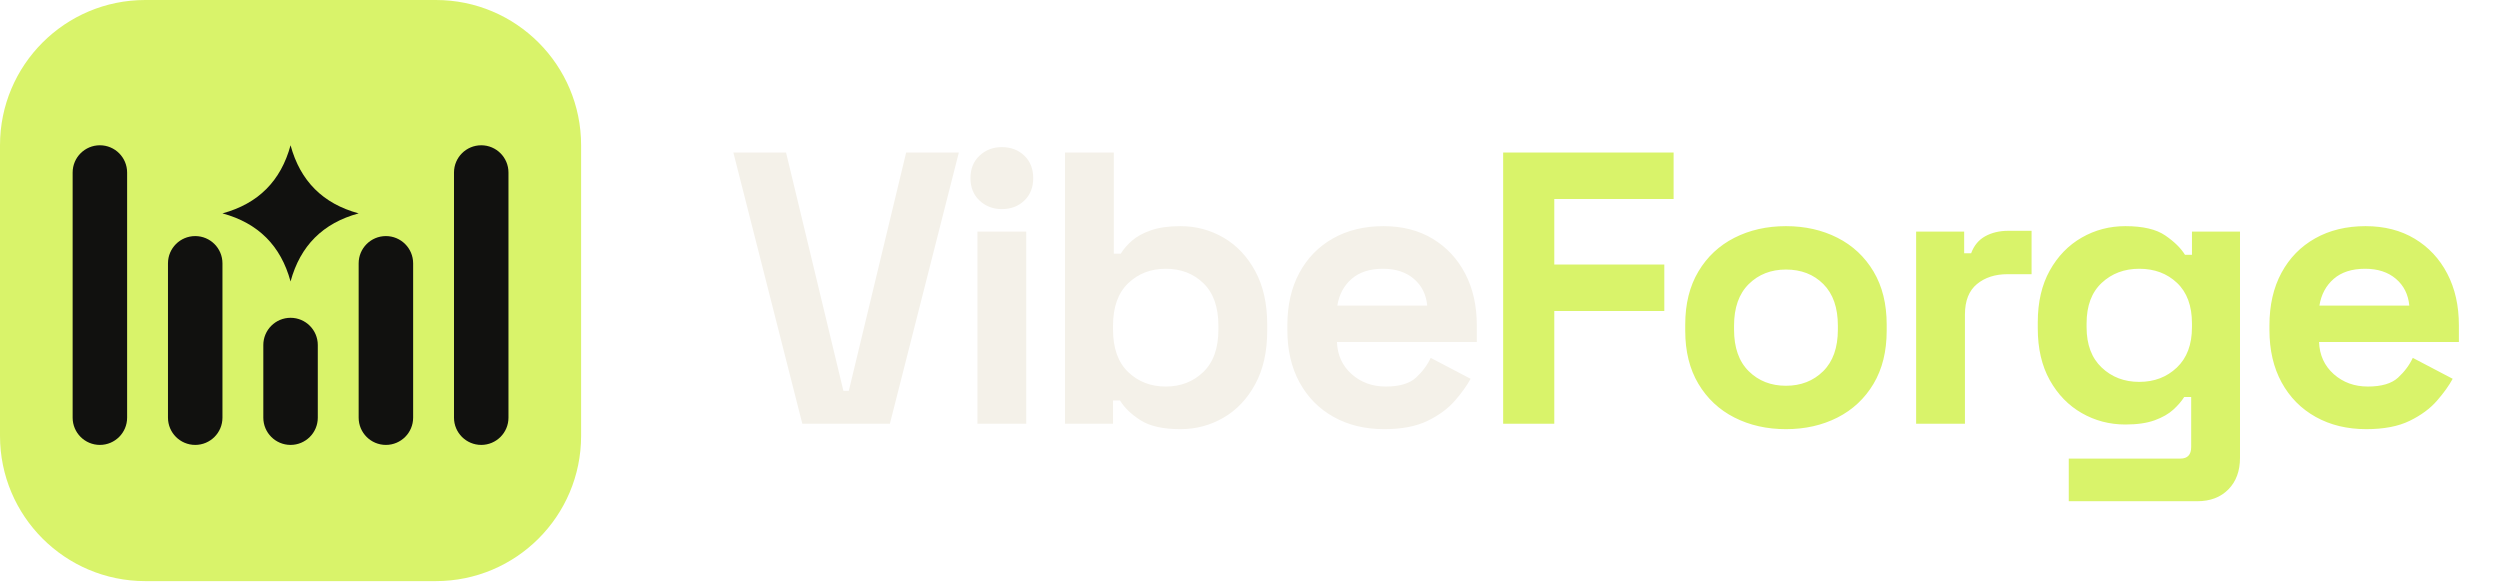
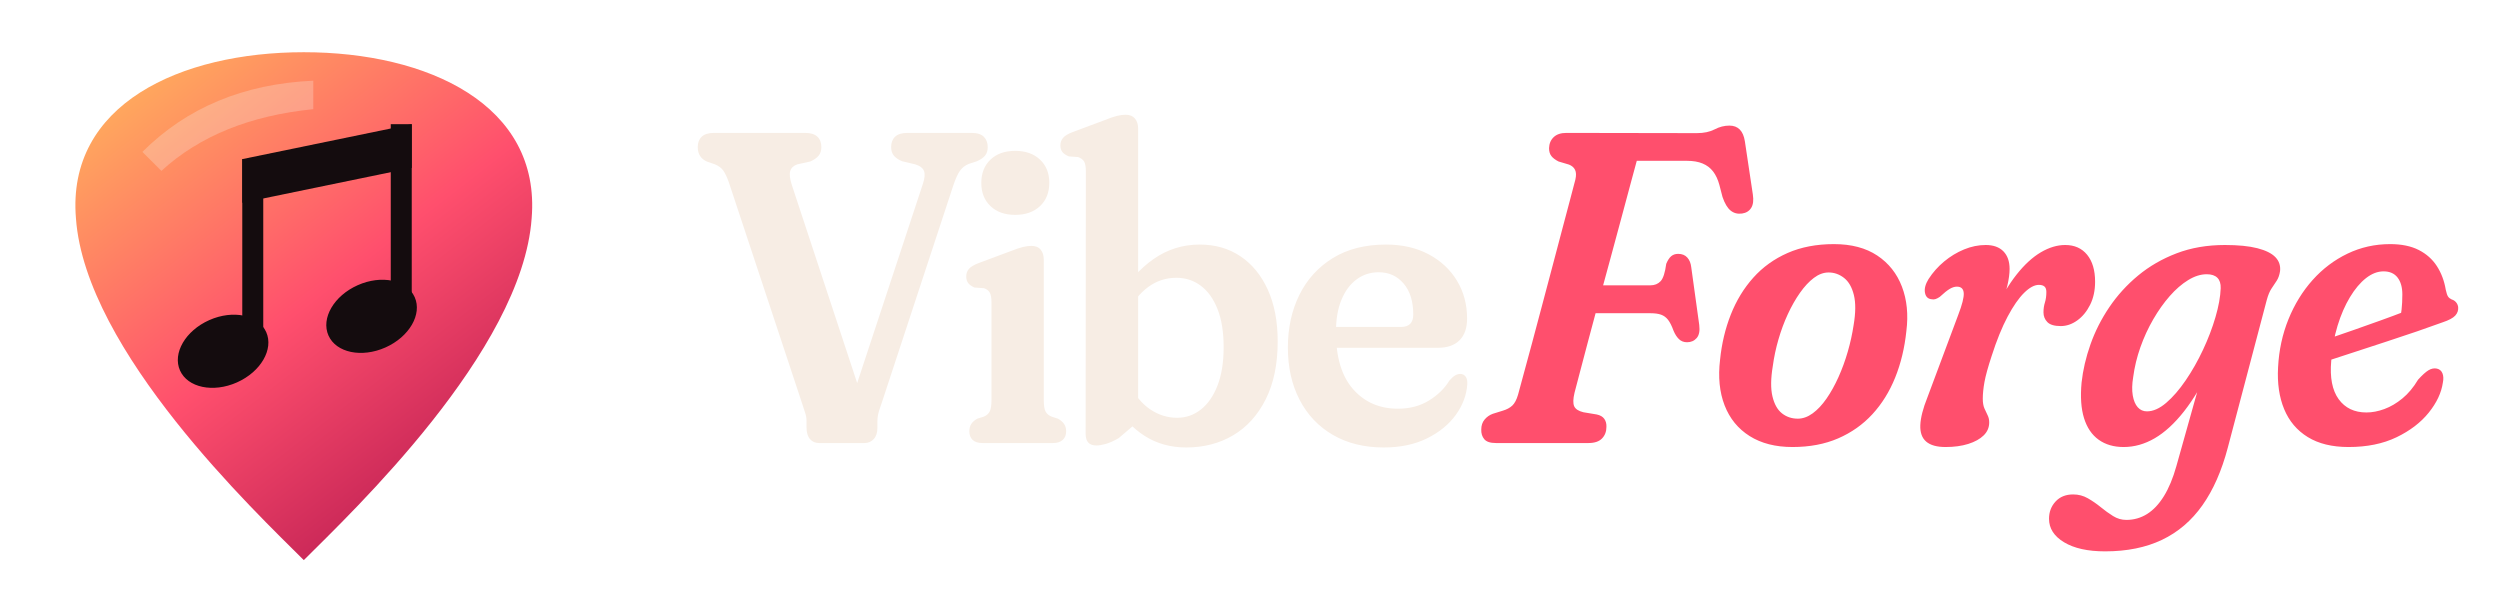
- <svg xmlns="http://www.w3.org/2000/svg" width="413" height="96" viewBox="0 0 413 96" role="img" aria-label="VibeForge">
+ <svg xmlns="http://www.w3.org/2000/svg" width="395" height="96" viewBox="0 0 395 96" role="img" aria-label="VibeForge">
  <g transform="translate(0 0) scale(1.5)">
-     <rect width="64" height="64" rx="16" fill="#d9f36a" />
-     <g fill="#11110f">
-       <rect x="8.00" y="16" width="6.0" height="33" rx="3.0" />
-       <rect x="18.50" y="26" width="6.0" height="23" rx="3.0" />
-       <rect x="29.00" y="35" width="6.0" height="14" rx="3.0" />
-       <rect x="39.50" y="26" width="6.0" height="23" rx="3.0" />
-       <rect x="50.00" y="16" width="6.0" height="33" rx="3.0" />
-       <path d="M32 16.0 Q33.6 21.9 39.5 23.5 Q33.6 25.1 32 31.0 Q30.4 25.1 24.5 23.5 Q30.4 21.9 32 16.0Z" />
+     <defs>
+       <linearGradient id="pg-l" x1="0.15" y1="0" x2="0.85" y2="1">
+         <stop offset="0" stop-color="#ffb05c" />
+         <stop offset=".5" stop-color="#ff4f6d" />
+         <stop offset="1" stop-color="#b3174f" />
+       </linearGradient>
+     </defs>
+     <path d="M32 59 C27 54 9 37 8 23 C7 11 19 5.5 32 5.5 C45 5.5 57 11 56 23 C55 37 37 54 32 59Z" fill="url(#pg-l)" />
+     <path d="M15 16 Q22 9 33 8.5 L33 11.5 Q23 12.5 17 18Z" fill="#f7ede4" fill-opacity=".28" />
+     <g fill="#140c0e" fill-opacity="1">
+       <ellipse cx="23.50" cy="37.00" rx="4.97" ry="3.59" transform="rotate(-24 23.50 37.00)" />
+       <ellipse cx="39.14" cy="33.32" rx="4.97" ry="3.59" transform="rotate(-24 39.14 33.32)" />
+       <rect x="25.52" y="16.76" width="2.21" height="19.32" />
+       <rect x="41.16" y="13.08" width="2.21" height="19.32" />
+       <path d="M25.52 16.76 L43.37 13.08 L43.37 17.68 L25.52 21.36Z" />
    </g>
  </g>
-   <path fill="#f4f1e9" d="M132.544 70.0 121.152 25.2H129.856L139.328 64.56H140.224L149.696 25.2H158.4L147.008 70.0ZM161.472 70.0V38.256H169.536V70.0ZM165.504 34.544Q163.328 34.544 161.824 33.136Q160.32 31.728 160.32 29.424Q160.32 27.12 161.824 25.712Q163.328 24.304 165.504 24.304Q167.744 24.304 169.216 25.712Q170.688 27.12 170.688 29.424Q170.688 31.728 169.216 33.136Q167.744 34.544 165.504 34.544ZM195.008 70.896Q190.72 70.896 188.416 69.424Q186.112 67.952 185.024 66.16H183.872V70.0H175.936V25.2H184V41.904H185.152Q185.856 40.752 187.04 39.728Q188.224 38.704 190.176 38.032Q192.128 37.36 195.008 37.36Q198.848 37.36 202.112 39.248Q205.376 41.136 207.36 44.784Q209.344 48.432 209.344 53.616V54.64Q209.344 59.824 207.36 63.472Q205.376 67.12 202.112 69.008Q198.848 70.896 195.008 70.896ZM192.576 63.856Q196.288 63.856 198.784 61.456Q201.28 59.056 201.28 54.448V53.808Q201.28 49.2 198.816 46.8Q196.352 44.4 192.576 44.4Q188.864 44.4 186.368 46.8Q183.872 49.2 183.872 53.808V54.448Q183.872 59.056 186.368 61.456Q188.864 63.856 192.576 63.856ZM228.672 70.896Q223.936 70.896 220.32 68.88Q216.704 66.864 214.688 63.184Q212.672 59.504 212.672 54.512V53.744Q212.672 48.752 214.656 45.072Q216.64 41.392 220.224 39.376Q223.808 37.36 228.544 37.36Q233.216 37.36 236.672 39.44Q240.128 41.52 242.048 45.2Q243.968 48.88 243.968 53.744V56.496H220.864Q220.992 59.76 223.296 61.808Q225.6 63.856 228.928 63.856Q232.32 63.856 233.92 62.384Q235.52 60.912 236.352 59.12L242.944 62.576Q242.048 64.24 240.352 66.192Q238.656 68.144 235.84 69.52Q233.024 70.896 228.672 70.896ZM220.928 50.48H235.776Q235.52 47.728 233.568 46.064Q231.616 44.4 228.48 44.4Q225.216 44.4 223.296 46.064Q221.376 47.728 220.928 50.48Z" />
-   <path fill="#d9f36a" d="M248.32 70.0V25.2H276.48V32.88H256.768V43.696H274.944V51.376H256.768V70.0ZM295.04 70.896Q290.304 70.896 286.528 68.976Q282.752 67.056 280.576 63.408Q278.4 59.76 278.4 54.64V53.616Q278.4 48.496 280.576 44.848Q282.752 41.2 286.528 39.28Q290.304 37.36 295.04 37.36Q299.776 37.36 303.552 39.28Q307.328 41.2 309.504 44.848Q311.68 48.496 311.68 53.616V54.64Q311.68 59.76 309.504 63.408Q307.328 67.056 303.552 68.976Q299.776 70.896 295.04 70.896ZM295.04 63.728Q298.752 63.728 301.184 61.328Q303.616 58.928 303.616 54.448V53.808Q303.616 49.328 301.216 46.928Q298.816 44.528 295.04 44.528Q291.328 44.528 288.896 46.928Q286.464 49.328 286.464 53.808V54.448Q286.464 58.928 288.896 61.328Q291.328 63.728 295.04 63.728ZM316.544 70.0V38.256H324.48V41.84H325.632Q326.336 39.92 327.968 39.024Q329.6 38.128 331.776 38.128H335.616V45.296H331.648Q328.576 45.296 326.592 46.928Q324.608 48.56 324.608 51.952V70.0ZM336.64 54.256V53.232Q336.64 48.24 338.624 44.688Q340.608 41.136 343.904 39.248Q347.2 37.36 351.104 37.36Q355.456 37.36 357.696 38.896Q359.936 40.432 360.96 42.096H362.112V38.256H370.048V75.632Q370.048 78.896 368.128 80.848Q366.208 82.8 363.008 82.8H341.76V75.76H360.192Q361.984 75.76 361.984 73.84V65.584H360.832Q360.192 66.608 359.04 67.664Q357.888 68.72 355.968 69.424Q354.048 70.128 351.104 70.128Q347.2 70.128 343.904 68.24Q340.608 66.352 338.624 62.8Q336.64 59.248 336.64 54.256ZM353.408 63.088Q357.12 63.088 359.616 60.72Q362.112 58.352 362.112 54.064V53.424Q362.112 49.072 359.648 46.736Q357.184 44.4 353.408 44.4Q349.696 44.4 347.2 46.736Q344.704 49.072 344.704 53.424V54.064Q344.704 58.352 347.2 60.72Q349.696 63.088 353.408 63.088ZM390.912 70.896Q386.176 70.896 382.56 68.88Q378.944 66.864 376.928 63.184Q374.912 59.504 374.912 54.512V53.744Q374.912 48.752 376.896 45.072Q378.88 41.392 382.464 39.376Q386.048 37.36 390.784 37.36Q395.456 37.36 398.912 39.44Q402.368 41.52 404.288 45.2Q406.208 48.88 406.208 53.744V56.496H383.104Q383.232 59.76 385.536 61.808Q387.84 63.856 391.168 63.856Q394.56 63.856 396.16 62.384Q397.76 60.912 398.592 59.12L405.184 62.576Q404.288 64.24 402.592 66.192Q400.896 68.144 398.08 69.52Q395.264 70.896 390.912 70.896ZM383.168 50.48H398.016Q397.76 47.728 395.808 46.064Q393.856 44.4 390.72 44.4Q387.456 44.4 385.536 46.064Q383.616 47.728 383.168 50.48Z" />
+   <path fill="#f7ede4" d="M140.8 23.24Q140.8 22.19 141.43 21.595Q142.06 21 143.355 21H153.505Q154.835 21 155.447 21.612Q156.06 22.225 156.06 23.24Q156.06 24.08 155.64 24.587Q155.22 25.095 154.345 25.48L153.05 25.9Q152.21 26.25 151.685 26.967Q151.16 27.685 150.6 29.365L139.61 62.755Q139.155 64.085 138.892 64.907Q138.63 65.73 138.63 66.57V67.585Q138.63 68.74 138.053 69.37Q137.475 70.0 136.6 70.0H129.425Q128.515 70.0 127.972 69.37Q127.43 68.74 127.43 67.515V66.465Q127.43 65.835 127.185 65.135Q126.94 64.435 126.695 63.63L115.145 28.77Q114.69 27.51 114.252 26.915Q113.815 26.32 112.975 25.97L111.75 25.55Q110.245 24.92 110.245 23.24Q110.245 22.19 110.875 21.595Q111.505 21 112.8 21H127.22Q128.515 21 129.145 21.595Q129.775 22.19 129.775 23.24Q129.775 24.08 129.338 24.605Q128.9 25.13 128.025 25.515L125.96 25.97Q125.085 26.285 124.858 27.02Q124.63 27.755 125.12 29.26L136.39 63.42L133.52 66.325L145.805 29.085Q146.26 27.755 145.998 27.037Q145.735 26.32 144.615 25.97L142.55 25.48Q141.745 25.165 141.273 24.64Q140.8 24.115 140.8 23.24ZM164.915 41.02V63.175Q164.915 64.47 165.195 65.013Q165.475 65.555 166.175 65.835L167.155 66.15Q167.785 66.5 168.118 66.972Q168.45 67.445 168.45 68.145Q168.45 69.02 167.908 69.51Q167.365 70.0 166.385 70.0H155.22Q154.205 70.0 153.68 69.51Q153.155 69.02 153.155 68.145Q153.155 67.445 153.47 66.972Q153.785 66.5 154.415 66.15L155.43 65.835Q156.095 65.555 156.375 65.013Q156.655 64.47 156.655 63.175V47.81Q156.655 46.69 156.375 46.218Q156.095 45.745 155.465 45.535L153.96 45.43Q153.26 45.115 152.963 44.712Q152.665 44.31 152.665 43.68Q152.665 42.98 153.085 42.49Q153.505 42.0 154.59 41.58L159.56 39.725Q160.89 39.2 161.625 39.025Q162.36 38.85 162.955 38.85Q163.935 38.85 164.425 39.445Q164.915 40.04 164.915 41.02ZM160.4 33.95Q157.95 33.95 156.498 32.567Q155.045 31.185 155.045 28.91Q155.045 26.6 156.498 25.217Q157.95 23.835 160.4 23.835Q162.85 23.835 164.32 25.217Q165.79 26.6 165.79 28.875Q165.79 31.185 164.32 32.567Q162.85 33.95 160.4 33.95ZM179.825 20.3V66.605L176.745 69.23Q175.59 69.895 174.715 70.14Q173.84 70.385 173.245 70.385Q172.37 70.385 171.95 69.93Q171.53 69.475 171.53 68.53L171.565 27.09Q171.565 25.97 171.285 25.515Q171.005 25.06 170.34 24.815L168.87 24.71Q168.135 24.395 167.837 23.992Q167.54 23.59 167.54 22.96Q167.54 22.295 167.96 21.787Q168.38 21.28 169.5 20.86L174.47 19.005Q175.765 18.48 176.5 18.305Q177.235 18.13 177.865 18.13Q178.81 18.13 179.317 18.725Q179.825 19.32 179.825 20.3ZM178.005 49.595 176.605 47.285Q178.985 43.225 182.257 40.932Q185.53 38.64 189.555 38.64Q193.23 38.64 195.995 40.495Q198.76 42.35 200.317 45.78Q201.875 49.21 201.875 53.935Q201.875 59.325 199.985 63.087Q198.095 66.85 194.84 68.775Q191.585 70.7 187.42 70.7Q183.71 70.7 180.84 68.863Q177.97 67.025 176.15 63.77L178.355 60.55Q179.755 63.35 181.733 64.68Q183.71 66.01 185.985 66.01Q188.085 66.01 189.748 64.698Q191.41 63.385 192.373 60.9Q193.335 58.415 193.335 54.845Q193.335 51.275 192.373 48.843Q191.41 46.41 189.73 45.15Q188.05 43.89 185.88 43.89Q183.395 43.89 181.418 45.343Q179.44 46.795 178.005 49.595ZM231.8 50.33Q231.8 52.57 230.61 53.76Q229.42 54.95 227.215 54.95H209.015V51.66H221.335Q223.295 51.66 223.295 49.7Q223.295 46.585 221.773 44.8Q220.25 43.015 217.835 43.015Q215.875 43.015 214.353 44.135Q212.83 45.255 211.955 47.355Q211.08 49.455 211.08 52.465Q211.08 58.415 213.793 61.495Q216.505 64.575 220.88 64.575Q223.68 64.575 225.78 63.28Q227.88 61.985 229.0 60.13Q229.525 59.535 229.928 59.307Q230.33 59.08 230.715 59.08Q231.24 59.08 231.555 59.483Q231.87 59.885 231.835 60.69Q231.66 63.28 230.015 65.555Q228.37 67.83 225.465 69.265Q222.56 70.7 218.64 70.7Q214.02 70.7 210.608 68.722Q207.195 66.745 205.34 63.175Q203.485 59.605 203.485 54.915Q203.485 50.26 205.305 46.585Q207.125 42.91 210.59 40.775Q214.055 38.64 218.99 38.64Q222.84 38.64 225.728 40.18Q228.615 41.72 230.208 44.362Q231.8 47.005 231.8 50.33Z" />
+   <path fill="#ff4f6d" d="M244.75 23.415Q244.785 22.33 245.485 21.665Q246.185 21 247.48 21L268.095 21.035Q269.775 21.035 270.913 20.44Q272.05 19.845 273.24 19.845Q275.305 19.845 275.69 22.33L276.95 30.73Q277.16 32.095 276.688 32.847Q276.215 33.6 275.235 33.74Q274.185 33.88 273.433 33.267Q272.68 32.655 272.155 31.115L271.665 29.225Q271.315 27.93 270.668 27.09Q270.02 26.25 269.005 25.83Q267.99 25.41 266.555 25.41H258.61Q258.33 26.46 257.7 28.77Q257.07 31.08 256.248 34.177Q255.425 37.275 254.48 40.722Q253.535 44.17 252.608 47.6Q251.68 51.03 250.893 54.005Q250.105 56.98 249.545 59.115Q248.985 61.25 248.775 62.055Q248.425 63.525 248.723 64.19Q249.02 64.855 250.175 65.135L252.275 65.485Q253.115 65.66 253.483 66.185Q253.85 66.71 253.815 67.445Q253.815 68.565 253.115 69.282Q252.415 70.0 250.98 70.0H236.35Q235.02 70.0 234.512 69.388Q234.005 68.775 234.04 67.865Q234.04 66.92 234.565 66.29Q235.09 65.66 235.86 65.38L237.435 64.89Q238.38 64.61 238.94 64.085Q239.5 63.56 239.85 62.37Q240.13 61.32 240.707 59.203Q241.285 57.085 242.037 54.302Q242.79 51.52 243.613 48.387Q244.435 45.255 245.275 42.122Q246.115 38.99 246.833 36.225Q247.55 33.46 248.11 31.412Q248.67 29.365 248.915 28.35Q249.125 27.405 248.863 26.845Q248.6 26.285 247.9 26.005L246.255 25.515Q245.485 25.13 245.118 24.657Q244.75 24.185 244.75 23.415ZM248.565 45.08H260.78Q261.76 45.08 262.373 44.432Q262.985 43.785 263.265 41.685Q263.615 40.845 264.053 40.477Q264.49 40.11 265.155 40.11Q266.065 40.11 266.59 40.688Q267.115 41.265 267.22 42.245L268.48 51.345Q268.655 52.745 268.077 53.41Q267.5 54.075 266.555 54.075Q265.785 54.075 265.278 53.585Q264.77 53.095 264.42 52.255Q264.0 51.1 263.545 50.522Q263.09 49.945 262.442 49.717Q261.795 49.49 260.78 49.49H247.55ZM289.76 38.57Q293.89 38.57 296.603 40.372Q299.315 42.175 300.505 45.29Q301.695 48.405 301.205 52.325Q300.785 56.315 299.438 59.657Q298.09 63.0 295.833 65.45Q293.575 67.9 290.425 69.265Q287.275 70.63 283.215 70.63Q279.19 70.63 276.443 68.898Q273.695 67.165 272.488 64.05Q271.28 60.935 271.77 56.84Q272.155 53.025 273.468 49.7Q274.78 46.375 277.02 43.873Q279.26 41.37 282.445 39.97Q285.63 38.57 289.76 38.57ZM284.055 66.15Q285.245 66.15 286.4 65.31Q287.555 64.47 288.588 62.983Q289.62 61.495 290.478 59.587Q291.335 57.68 291.948 55.562Q292.56 53.445 292.875 51.345Q293.365 48.44 292.91 46.602Q292.455 44.765 291.353 43.907Q290.25 43.05 288.92 43.05Q287.73 43.05 286.593 43.907Q285.455 44.765 284.405 46.252Q283.355 47.74 282.48 49.63Q281.605 51.52 280.993 53.637Q280.38 55.755 280.1 57.855Q279.61 60.795 280.048 62.633Q280.485 64.47 281.553 65.31Q282.62 66.15 284.055 66.15ZM305.23 47.285Q304.32 47.215 304.145 46.252Q303.97 45.29 304.705 44.1Q305.72 42.525 307.173 41.317Q308.625 40.11 310.322 39.41Q312.02 38.71 313.735 38.71Q315.555 38.71 316.535 39.707Q317.515 40.705 317.515 42.49Q317.515 43.61 317.165 45.115Q316.815 46.62 316.202 48.545Q315.59 50.47 314.803 52.867Q314.015 55.265 313.07 58.24L311.95 58.135Q313.35 53.095 315.048 49.42Q316.745 45.745 318.618 43.382Q320.49 41.02 322.45 39.865Q324.41 38.71 326.3 38.71Q328.505 38.71 329.765 40.25Q331.025 41.79 331.025 44.52Q331.025 46.585 330.238 48.16Q329.45 49.735 328.207 50.627Q326.965 51.52 325.6 51.52Q324.095 51.52 323.483 50.89Q322.87 50.26 322.87 49.35Q322.87 48.51 323.097 47.793Q323.325 47.075 323.325 46.13Q323.325 45.535 323.028 45.272Q322.73 45.01 322.135 45.01Q321.085 45.01 319.808 46.27Q318.53 47.53 317.2 50.032Q315.87 52.535 314.68 56.245Q313.805 58.905 313.543 60.375Q313.28 61.845 313.28 63.0Q313.28 63.945 313.543 64.54Q313.805 65.135 314.05 65.625Q314.295 66.115 314.295 66.745Q314.295 67.935 313.42 68.793Q312.545 69.65 310.988 70.14Q309.43 70.63 307.4 70.63Q305.335 70.63 304.338 69.773Q303.34 68.915 303.41 67.165Q303.48 65.415 304.53 62.79L309.395 49.77Q310.34 47.32 310.27 46.305Q310.2 45.29 309.185 45.29Q308.66 45.29 308.065 45.64Q307.47 45.99 306.49 46.9Q306.14 47.145 305.825 47.25Q305.51 47.355 305.23 47.285ZM351.99 70.735Q350.555 76.195 347.982 79.835Q345.41 83.475 341.595 85.295Q337.78 87.115 332.6 87.115Q328.505 87.115 326.125 85.68Q323.745 84.245 323.745 81.97Q323.745 80.36 324.778 79.24Q325.81 78.12 327.56 78.12Q328.82 78.12 329.887 78.733Q330.955 79.345 331.918 80.132Q332.88 80.92 333.86 81.532Q334.84 82.145 335.96 82.145Q337.745 82.145 339.232 81.218Q340.72 80.29 341.892 78.4Q343.065 76.51 343.87 73.64L348.735 56.315L349.47 57.61Q347.335 62.125 345.077 64.995Q342.82 67.865 340.44 69.248Q338.06 70.63 335.54 70.63Q333.195 70.63 331.585 69.475Q329.975 68.32 329.275 66.062Q328.575 63.805 328.89 60.445Q329.205 57.505 330.29 54.425Q331.375 51.345 333.265 48.545Q335.155 45.745 337.815 43.54Q340.475 41.335 343.905 40.022Q347.335 38.71 351.535 38.71Q354.685 38.71 356.663 39.217Q358.64 39.725 359.515 40.635Q360.39 41.545 360.25 42.84Q360.11 43.75 359.725 44.345Q359.34 44.94 358.902 45.587Q358.465 46.235 358.15 47.39ZM337.045 59.57Q336.765 61.25 336.975 62.475Q337.185 63.7 337.762 64.347Q338.34 64.995 339.215 64.995Q340.685 64.995 342.26 63.648Q343.835 62.3 345.34 60.095Q346.845 57.89 348.07 55.282Q349.295 52.675 350.047 50.102Q350.8 47.53 350.87 45.535Q350.905 44.45 350.345 43.89Q349.785 43.33 348.665 43.33Q347.23 43.33 345.725 44.258Q344.22 45.185 342.82 46.778Q341.42 48.37 340.212 50.453Q339.005 52.535 338.183 54.862Q337.36 57.19 337.045 59.57ZM363.89 54.845Q363.89 54.845 365.01 54.477Q366.13 54.11 367.95 53.498Q369.77 52.885 371.905 52.132Q374.04 51.38 376.14 50.627Q378.24 49.875 379.85 49.245L378.975 50.925Q379.325 50.015 379.448 48.93Q379.57 47.845 379.57 46.515Q379.57 44.835 378.818 43.855Q378.065 42.875 376.595 42.875Q375.195 42.875 373.83 43.942Q372.465 45.01 371.293 46.953Q370.12 48.895 369.333 51.468Q368.545 54.04 368.335 57.015Q367.985 60.97 369.508 63.07Q371.03 65.17 373.9 65.17Q375.265 65.17 376.735 64.627Q378.205 64.085 379.588 62.947Q380.97 61.81 382.055 59.99Q383.035 58.905 383.7 58.502Q384.365 58.1 385.03 58.24Q385.66 58.38 385.905 58.975Q386.15 59.57 385.975 60.445Q385.625 62.86 383.735 65.205Q381.845 67.55 378.643 69.09Q375.44 70.63 371.065 70.63Q367.18 70.63 364.625 69.055Q362.07 67.48 360.898 64.645Q359.725 61.81 359.935 58.03Q360.145 53.97 361.58 50.435Q363.015 46.9 365.395 44.24Q367.775 41.58 370.908 40.075Q374.04 38.57 377.645 38.57Q380.34 38.57 382.16 39.497Q383.98 40.425 385.03 42.052Q386.08 43.68 386.43 45.78Q386.605 46.585 386.798 46.865Q386.99 47.145 387.375 47.32Q387.76 47.425 388.04 47.74Q388.32 48.055 388.39 48.51Q388.46 49.28 387.935 49.858Q387.41 50.435 385.94 50.925Q384.225 51.555 381.933 52.343Q379.64 53.13 377.173 53.935Q374.705 54.74 372.36 55.51Q370.015 56.28 368.125 56.892Q366.235 57.505 365.115 57.872Q363.995 58.24 363.995 58.24Z" />
</svg>
